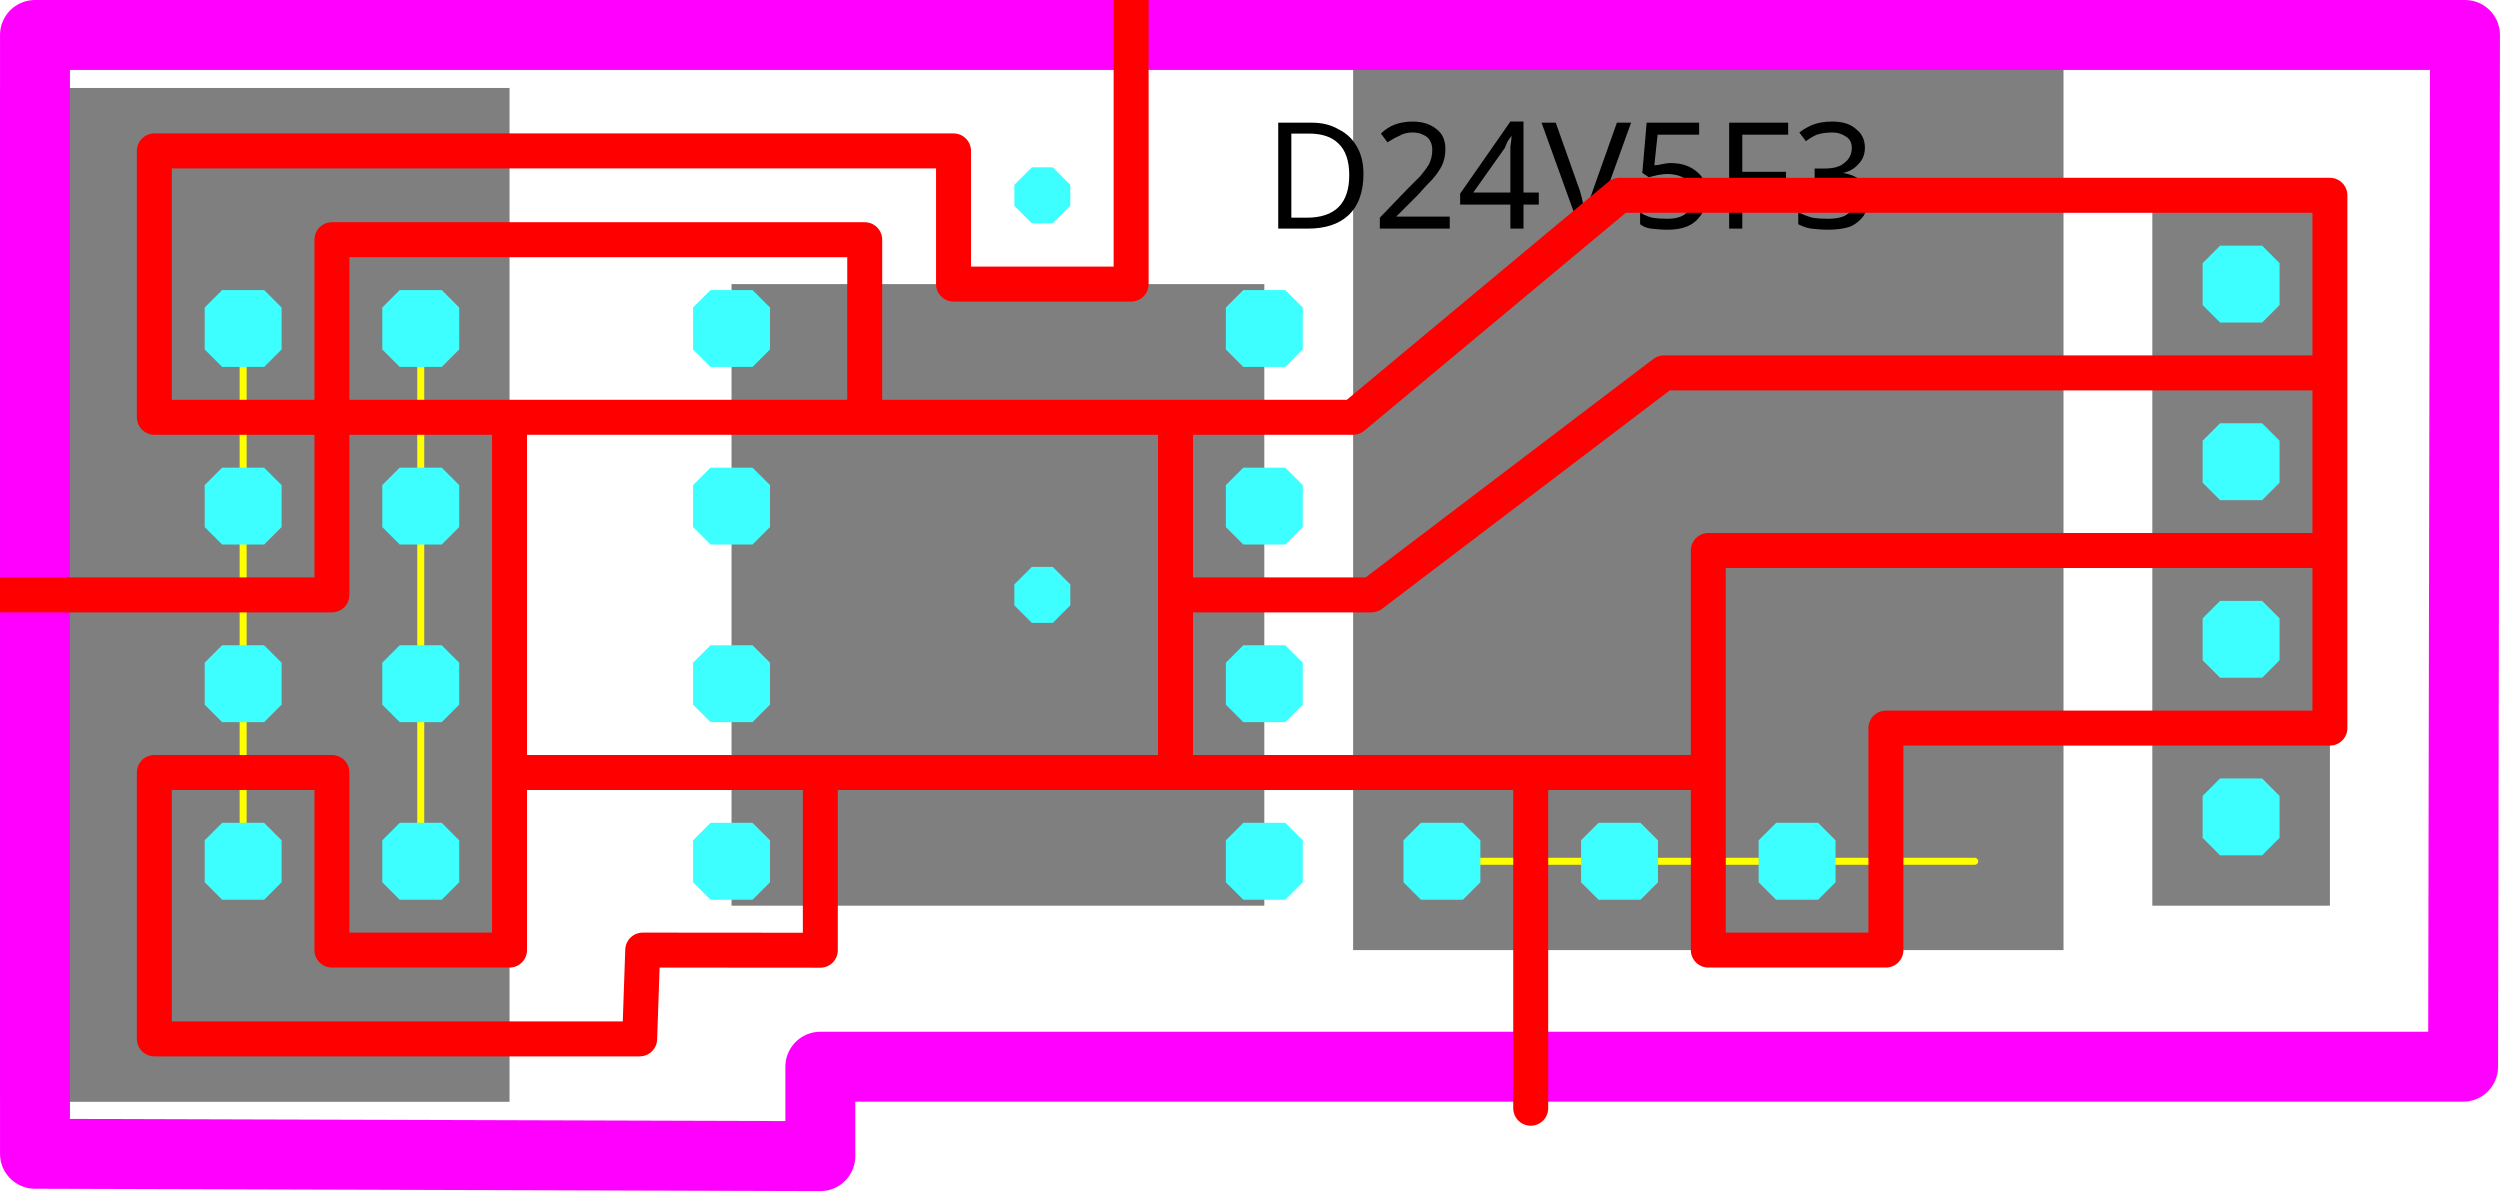
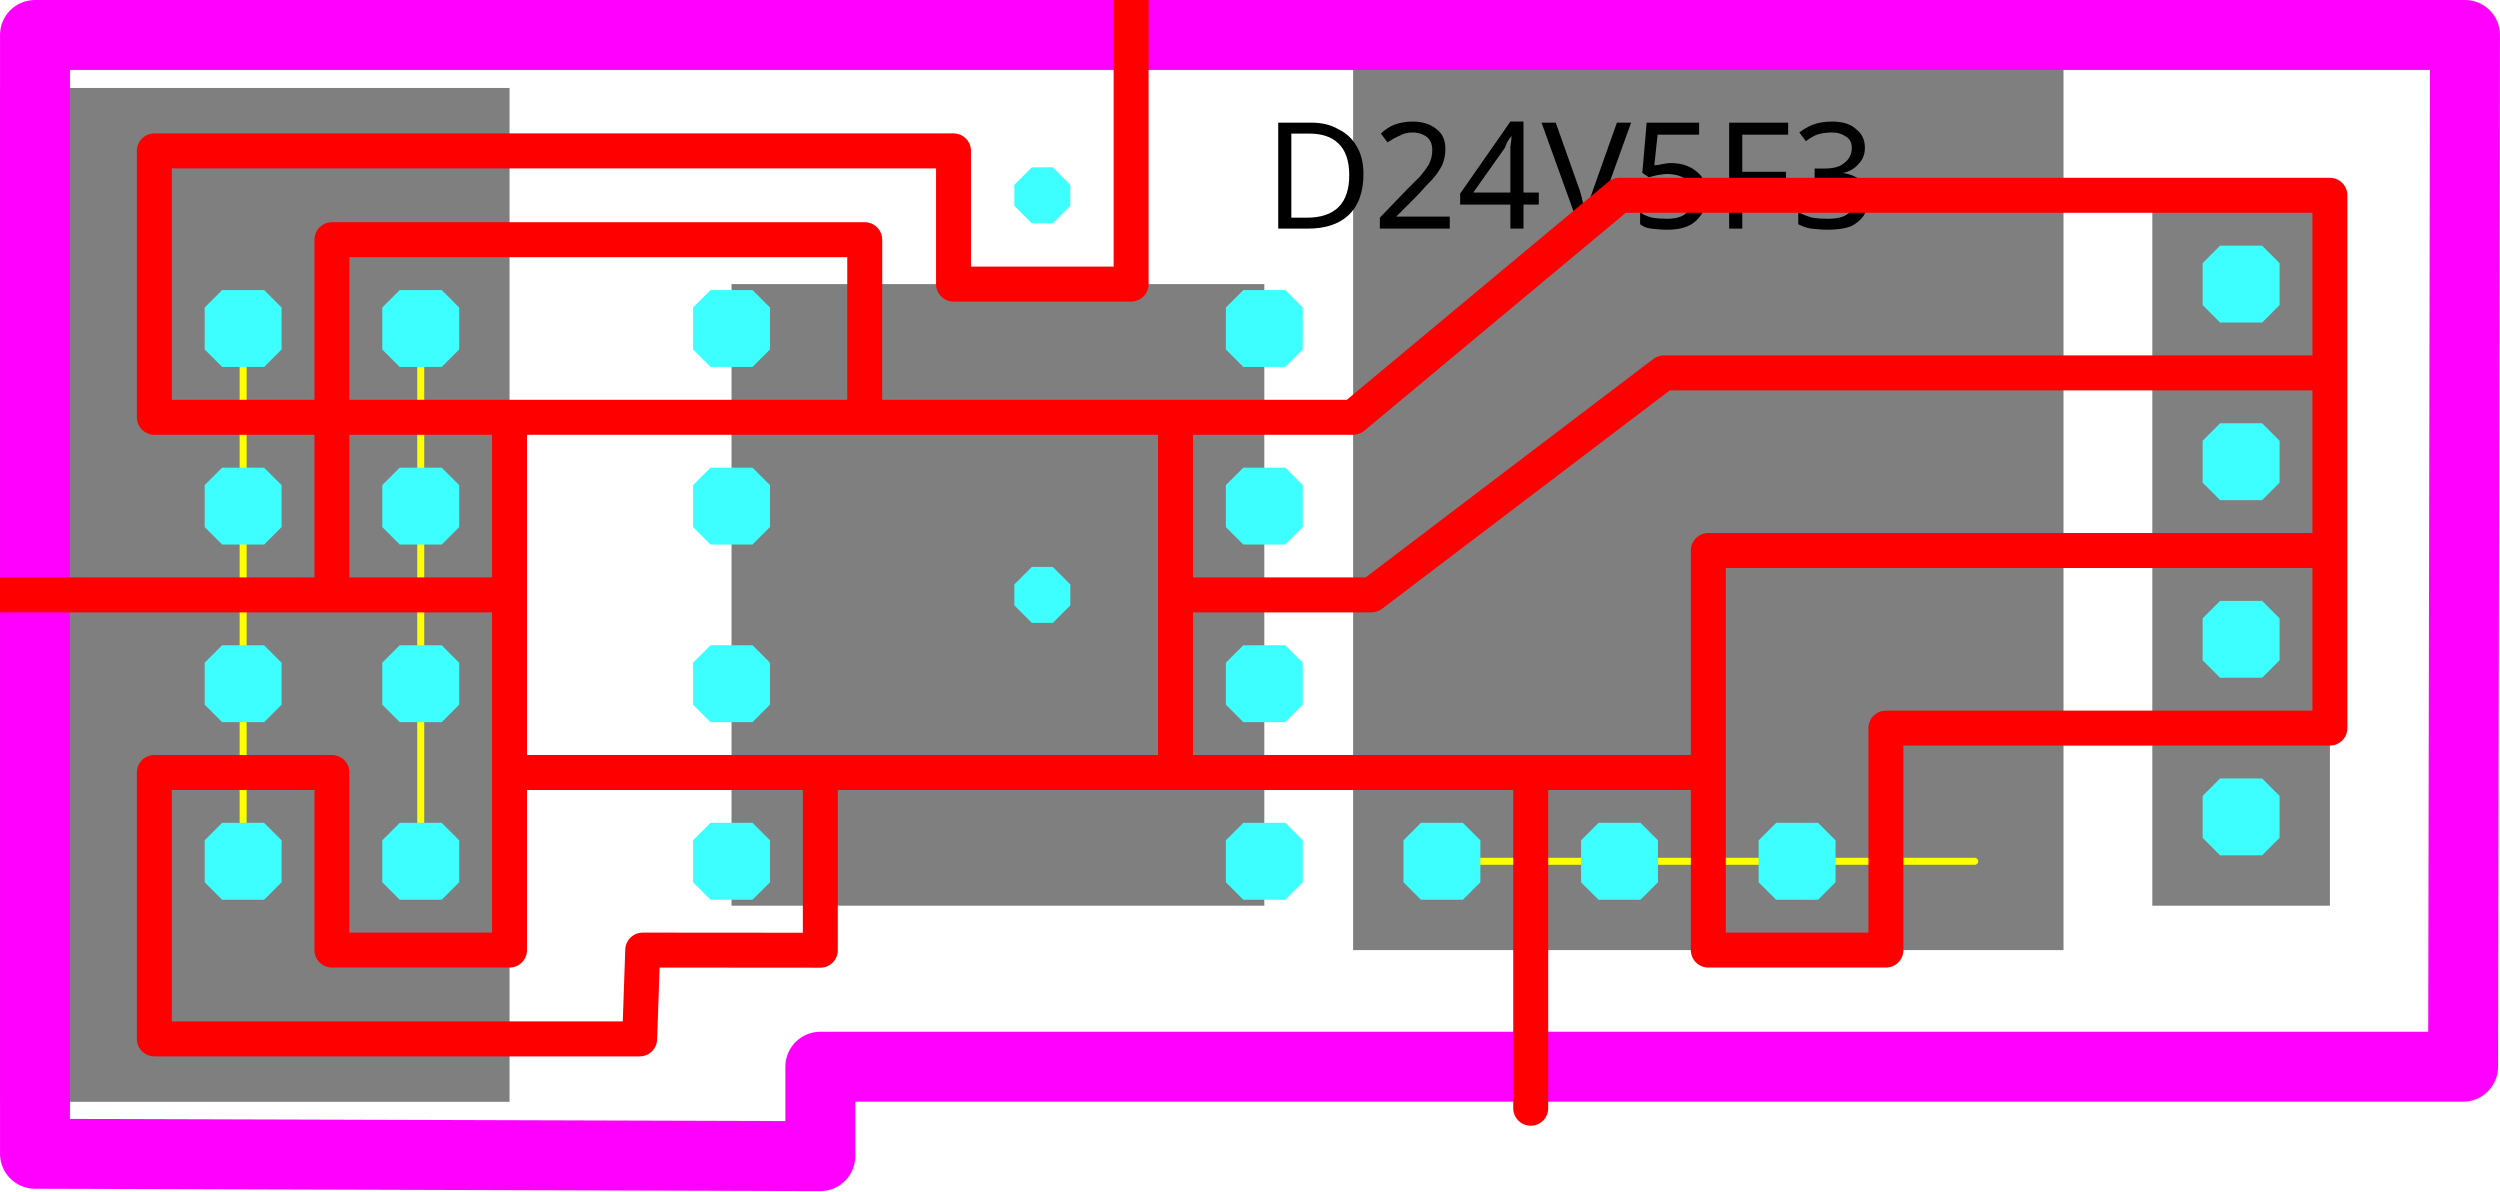
<svg xmlns="http://www.w3.org/2000/svg" width="35.755mm" height="17.034mm" viewBox="0 0 35.755 17.034" version="1.1" id="svg926">
  <defs id="defs920" />
  <g id="layer6" style="display:inline" transform="translate(0.9073373,-14.98686)">
    <rect style="opacity:1;fill:#808080;fill-opacity:1;fill-rule:evenodd;stroke:none;stroke-width:1;stroke-linecap:round;stroke-linejoin:round;stroke-miterlimit:4;stroke-dasharray:none;stroke-dashoffset:0;stroke-opacity:1" id="rect902" width="2.54" height="5.08" x="29.875" y="17.78" />
    <rect style="opacity:1;fill:#808080;fill-opacity:1;fill-rule:evenodd;stroke:none;stroke-width:1;stroke-linecap:round;stroke-linejoin:round;stroke-miterlimit:4;stroke-dasharray:none;stroke-dashoffset:0;stroke-opacity:1" id="rect904" width="2.54" height="5.08" x="29.875" y="22.86" />
    <rect style="opacity:1;fill:#000000;fill-opacity:0.502;fill-rule:evenodd;stroke:none;stroke-width:1;stroke-linecap:round;stroke-linejoin:round;stroke-miterlimit:4;stroke-dasharray:none;stroke-dashoffset:0;stroke-opacity:1" id="rect906" width="7.62" height="8.89" x="9.555" y="19.05" />
    <g style="display:inline" transform="translate(5.745007,-72.84498)" id="layer1">
      <rect y="88.72" x="12.7" height="12.7" width="10.16" id="rect817" style="opacity:1;fill:#000000;fill-opacity:0.502;fill-rule:evenodd;stroke:none;stroke-width:0.1;stroke-linecap:round;stroke-linejoin:round;stroke-miterlimit:4;stroke-dasharray:none;stroke-dashoffset:0;stroke-opacity:1" />
      <path id="path831" d="m 13.97,100.15 h 2.54 2.54 2.54" style="opacity:1;fill:none;fill-opacity:0.502;fill-rule:evenodd;stroke:#ffff00;stroke-width:0.1;stroke-linecap:round;stroke-linejoin:round;stroke-miterlimit:4;stroke-dasharray:none;stroke-dashoffset:0;stroke-opacity:1" />
      <text id="text835" y="91.103" x="17.734" style="font-style:normal;font-variant:normal;font-weight:normal;font-stretch:normal;font-size:2.117px;line-height:125%;font-family:Raleway;-inkscape-font-specification:'Raleway, Normal';font-variant-ligatures:normal;font-variant-caps:normal;font-variant-numeric:normal;font-feature-settings:normal;text-align:center;letter-spacing:0px;word-spacing:0px;writing-mode:lr-tb;text-anchor:middle;fill:#000000;fill-opacity:1;stroke:none;stroke-width:0.265px;stroke-linecap:butt;stroke-linejoin:miter;stroke-opacity:1" xml:space="preserve">
        <tspan style="font-style:normal;font-variant:normal;font-weight:normal;font-stretch:normal;font-size:2.117px;font-family:Raleway;-inkscape-font-specification:'Raleway, Normal';font-variant-ligatures:normal;font-variant-caps:normal;font-variant-numeric:normal;font-feature-settings:normal;text-align:center;writing-mode:lr-tb;text-anchor:middle;stroke-width:0.265px" y="91.103" x="17.734" id="tspan833">D24V5F3</tspan>
      </text>
    </g>
    <g transform="translate(-13.20999,34.505)" style="display:inline;opacity:1" id="layer6-2">
      <g id="g832">
        <rect y="-5.16" x="-18.26" height="24.75" width="14.5" id="rect934" style="opacity:1;fill:#000000;fill-opacity:0.502;fill-rule:evenodd;stroke:none;stroke-width:1;stroke-linecap:round;stroke-linejoin:round;stroke-miterlimit:4;stroke-dasharray:none;stroke-dashoffset:0;stroke-opacity:1" transform="matrix(0,1,1,0,0,0)" />
        <text xml:space="preserve" style="font-style:normal;font-variant:normal;font-weight:normal;font-stretch:normal;font-size:4.233px;line-height:125%;font-family:Raleway;-inkscape-font-specification:'Raleway, Normal';font-variant-ligatures:normal;font-variant-caps:normal;font-variant-numeric:normal;font-feature-settings:normal;text-align:center;letter-spacing:0px;word-spacing:0px;writing-mode:lr-tb;text-anchor:middle;fill:#000000;fill-opacity:1;stroke:none;stroke-width:0.265px;stroke-linecap:butt;stroke-linejoin:miter;stroke-opacity:1" x="10.863" y="-1.306" id="text892" transform="rotate(-90)">
          <tspan id="tspan890" x="10.863" y="-1.306" style="font-style:normal;font-variant:normal;font-weight:normal;font-stretch:normal;font-size:4.233px;font-family:Raleway;-inkscape-font-specification:'Raleway, Normal';font-variant-ligatures:normal;font-variant-caps:normal;font-variant-numeric:normal;font-feature-settings:normal;text-align:center;writing-mode:lr-tb;text-anchor:middle;stroke-width:0.265px">ESP-01</tspan>
        </text>
        <path style="opacity:1;fill:none;fill-opacity:0.502;fill-rule:evenodd;stroke:#ffff00;stroke-width:0.1;stroke-linecap:round;stroke-linejoin:round;stroke-miterlimit:4;stroke-dasharray:none;stroke-dashoffset:0;stroke-opacity:1" d="m 18.32,-14.82 v 2.54 2.54 2.54" id="path822" />
        <path id="path824" d="m 15.78,-14.82 v 2.54 2.54 2.54" style="opacity:1;fill:none;fill-opacity:0.502;fill-rule:evenodd;stroke:#ffff00;stroke-width:0.1;stroke-linecap:round;stroke-linejoin:round;stroke-miterlimit:4;stroke-dasharray:none;stroke-dashoffset:0;stroke-opacity:1" />
        <rect transform="matrix(0,1,1,0,0,0)" style="opacity:1;fill:#000000;fill-opacity:0.502;fill-rule:evenodd;stroke:none;stroke-width:1;stroke-linecap:round;stroke-linejoin:round;stroke-miterlimit:4;stroke-dasharray:none;stroke-dashoffset:0;stroke-opacity:1" id="rect822" width="14.5" height="6" x="-18.26" y="-5.16" />
      </g>
    </g>
  </g>
  <g id="layer3" style="display:inline" transform="translate(0.9073373,-14.98686)">
    <path style="opacity:1;fill:none;fill-opacity:1;fill-rule:evenodd;stroke:#ff00ff;stroke-width:1;stroke-linecap:round;stroke-linejoin:round;stroke-miterlimit:4;stroke-dasharray:none;stroke-dashoffset:0;stroke-opacity:1" d="M -0.407,15.487 H 34.347 l -0.027,14.756 H 10.825 v 1.279 l -11.232,-0.034 z" id="rect962" />
  </g>
  <g id="layer7" style="display:inline" transform="translate(0.9073373,-14.98686)">
-     <path id="path875" style="opacity:1;fill:none;fill-opacity:0.502;fill-rule:evenodd;stroke:#ff0000;stroke-width:0.5;stroke-linecap:round;stroke-linejoin:round;stroke-miterlimit:4;stroke-dasharray:none;stroke-dashoffset:0;stroke-opacity:1" d="m 20.985,26.035 v 4.802 m -9.525,-9.882 h 4.445 m -5.08,5.08 h 5.08 m -9.525,2e-6 V 20.955 H 3.84 l 1e-7,-2.54 7.62,-2e-6 v 2.54 l -5.08,2e-6 m -2.54,5.08 h -2.54 l 1e-7,3.81 h 6.941 l 0.044,-1.27 2.54,0.002 v -2.542 l -4.445,2e-6 v 2.54 H 3.84 Z m -4.749,-2.54 4.749,2e-6 1e-7,-2.54 H 1.3 l -7e-7,-3.81 11.43,-3e-6 2e-6,1.905 h 2.54 v -4.167 m 0.635,6.072 h 2.54 l 3.81,-3.175 10.16,-1e-6 v 2.54 l -9.525,10e-7 -4.182,3.175 -2.803,-1e-6 -10e-7,-2.54 m 0,2.54 v 2.54 l 7.62,-1e-6 -2e-6,-3.175 8.89,-1e-6 v -2.54 m 3e-6,2.54 2e-6,2.54 h -6.35 v 3.175 l -2.54,0 v -2.54" />
+     <path id="path866" style="opacity:1;fill:none;fill-opacity:0.502;fill-rule:evenodd;stroke:#ff0000;stroke-width:0.5;stroke-linecap:round;stroke-linejoin:round;stroke-miterlimit:4;stroke-dasharray:none;stroke-dashoffset:0;stroke-opacity:1" d="m 3.84,23.495 h 2.54 m 14.605,2.54 v 4.802 m -9.525,-9.882 h 4.445 m -5.08,5.08 h 5.08 m -9.525,2e-6 V 20.955 H 3.84 l 1e-7,-2.54 7.62,-2e-6 v 2.54 l -5.08,2e-6 m -2.54,5.08 h -2.54 l 1e-7,3.81 h 6.941 l 0.044,-1.27 2.54,0.002 v -2.542 l -4.445,2e-6 v 2.54 H 3.84 Z m -4.749,-2.54 4.749,2e-6 1e-7,-2.54 H 1.3 l -7e-7,-3.81 11.43,-3e-6 2e-6,1.905 h 2.54 v -4.167 m 0.635,6.072 h 2.54 l 3.81,-3.175 10.16,-1e-6 v 2.54 l -9.525,10e-7 -4.182,3.175 -2.803,-1e-6 -10e-7,-2.54 m 0,2.54 v 2.54 l 7.62,-1e-6 -2e-6,-3.175 8.89,-1e-6 v -2.54 m 3e-6,2.54 2e-6,2.54 h -6.35 v 3.175 h -2.54 v -2.54" />
  </g>
  <g id="layer4" style="display:inline" transform="translate(0.9073373,-14.98686)">
    <g id="g940" transform="matrix(1,0,0,-1,3.405002,44.69501)" />
    <g id="g955" transform="matrix(1,0,0,-1,-17.78,34.80501)">
      <path style="opacity:1;fill:none;fill-opacity:0.434;fill-rule:evenodd;stroke:#3effff;stroke-width:0.5;stroke-linecap:round;stroke-linejoin:bevel;stroke-miterlimit:4;stroke-dasharray:none;stroke-dashoffset:0;stroke-opacity:1" d="m 20.35,7.5 v 0.3 h 0.3 v -0.6 h -0.6 v 0.6 h 0.3" id="path936" />
      <path id="path911" d="m 22.89,7.5 v 0.3 h 0.3 v -0.6 h -0.6 v 0.6 h 0.3" style="opacity:1;fill:none;fill-opacity:0.434;fill-rule:evenodd;stroke:#3effff;stroke-width:0.5;stroke-linecap:round;stroke-linejoin:bevel;stroke-miterlimit:4;stroke-dasharray:none;stroke-dashoffset:0;stroke-opacity:1" />
      <path id="path913" d="m 20.35,10.04 v 0.3 h 0.3 V 9.74 h -0.6 v 0.6 h 0.3" style="opacity:1;fill:none;fill-opacity:0.434;fill-rule:evenodd;stroke:#3effff;stroke-width:0.5;stroke-linecap:round;stroke-linejoin:bevel;stroke-miterlimit:4;stroke-dasharray:none;stroke-dashoffset:0;stroke-opacity:1" />
      <path style="opacity:1;fill:none;fill-opacity:0.434;fill-rule:evenodd;stroke:#3effff;stroke-width:0.5;stroke-linecap:round;stroke-linejoin:bevel;stroke-miterlimit:4;stroke-dasharray:none;stroke-dashoffset:0;stroke-opacity:1" d="m 22.89,10.04 v 0.3 h 0.3 V 9.74 h -0.6 v 0.6 h 0.3" id="path915" />
      <path id="path917" d="m 20.35,12.58 v 0.3 h 0.3 v -0.6 h -0.6 v 0.6 h 0.3" style="opacity:1;fill:none;fill-opacity:0.434;fill-rule:evenodd;stroke:#3effff;stroke-width:0.5;stroke-linecap:round;stroke-linejoin:bevel;stroke-miterlimit:4;stroke-dasharray:none;stroke-dashoffset:0;stroke-opacity:1" />
      <path style="opacity:1;fill:none;fill-opacity:0.434;fill-rule:evenodd;stroke:#3effff;stroke-width:0.5;stroke-linecap:round;stroke-linejoin:bevel;stroke-miterlimit:4;stroke-dasharray:none;stroke-dashoffset:0;stroke-opacity:1" d="m 22.89,12.58 v 0.3 h 0.3 v -0.6 h -0.6 v 0.6 h 0.3" id="path919" />
      <path style="opacity:1;fill:none;fill-opacity:0.434;fill-rule:evenodd;stroke:#3effff;stroke-width:0.5;stroke-linecap:round;stroke-linejoin:bevel;stroke-miterlimit:4;stroke-dasharray:none;stroke-dashoffset:0;stroke-opacity:1" d="m 20.35,15.12 v 0.3 h 0.3 v -0.6 h -0.6 v 0.6 h 0.3" id="path921" />
      <path id="path923" d="m 22.89,15.12 v 0.3 h 0.3 v -0.6 h -0.6 v 0.6 h 0.3" style="opacity:1;fill:none;fill-opacity:0.434;fill-rule:evenodd;stroke:#3effff;stroke-width:0.5;stroke-linecap:round;stroke-linejoin:bevel;stroke-miterlimit:4;stroke-dasharray:none;stroke-dashoffset:0;stroke-opacity:1" />
    </g>
    <g transform="matrix(0,1,1,0,7.014998,-12.09499)" id="g996">
      <path style="opacity:1;fill:none;fill-opacity:0.434;fill-rule:evenodd;stroke:#3effff;stroke-width:0.5;stroke-linecap:round;stroke-linejoin:bevel;stroke-miterlimit:4;stroke-dasharray:none;stroke-dashoffset:0;stroke-opacity:1" d="m 39.4,12.7 v 0.3 h 0.3 v -0.6 h -0.6 v 0.6 h 0.3" id="path990" />
      <path id="path992" d="m 39.4,15.24 v 0.3 h 0.3 v -0.6 h -0.6 v 0.6 h 0.3" style="opacity:1;fill:none;fill-opacity:0.434;fill-rule:evenodd;stroke:#3effff;stroke-width:0.5;stroke-linecap:round;stroke-linejoin:bevel;stroke-miterlimit:4;stroke-dasharray:none;stroke-dashoffset:0;stroke-opacity:1" />
      <path id="path994" d="m 39.4,17.78 v 0.3 h 0.3 v -0.6 h -0.6 v 0.6 h 0.3" style="opacity:1;fill:none;fill-opacity:0.434;fill-rule:evenodd;stroke:#3effff;stroke-width:0.5;stroke-linecap:round;stroke-linejoin:bevel;stroke-miterlimit:4;stroke-dasharray:none;stroke-dashoffset:0;stroke-opacity:1" />
    </g>
    <g transform="rotate(180,35.2725,17.78001)" id="g1019">
      <path style="opacity:1;fill:none;fill-opacity:0.434;fill-rule:evenodd;stroke:#3effff;stroke-width:0.5;stroke-linecap:round;stroke-linejoin:bevel;stroke-miterlimit:4;stroke-dasharray:none;stroke-dashoffset:0;stroke-opacity:1" d="m 39.4,13.97 v 0.3 h 0.3 v -0.6 h -0.6 v 0.6 h 0.3" id="path1015" />
      <path id="path1017" d="m 39.4,16.51 v 0.3 h 0.3 v -0.6 h -0.6 v 0.6 h 0.3" style="opacity:1;fill:none;fill-opacity:0.434;fill-rule:evenodd;stroke:#3effff;stroke-width:0.5;stroke-linecap:round;stroke-linejoin:bevel;stroke-miterlimit:4;stroke-dasharray:none;stroke-dashoffset:0;stroke-opacity:1" />
    </g>
    <g id="g1031" transform="rotate(180,35.2725,20.32001)">
      <path id="path1027" d="m 39.4,13.97 v 0.3 h 0.3 v -0.6 h -0.6 v 0.6 h 0.3" style="opacity:1;fill:none;fill-opacity:0.434;fill-rule:evenodd;stroke:#3effff;stroke-width:0.5;stroke-linecap:round;stroke-linejoin:bevel;stroke-miterlimit:4;stroke-dasharray:none;stroke-dashoffset:0;stroke-opacity:1" />
      <path style="opacity:1;fill:none;fill-opacity:0.434;fill-rule:evenodd;stroke:#3effff;stroke-width:0.5;stroke-linecap:round;stroke-linejoin:bevel;stroke-miterlimit:4;stroke-dasharray:none;stroke-dashoffset:0;stroke-opacity:1" d="m 39.4,16.51 v 0.3 h 0.3 v -0.6 h -0.6 v 0.6 h 0.3" id="path1029" />
    </g>
    <g id="g879" transform="rotate(-180,25.7475,18.09751)">
      <path style="opacity:1;fill:none;fill-opacity:0.434;fill-rule:evenodd;stroke:#3effff;stroke-width:0.5;stroke-linecap:round;stroke-linejoin:bevel;stroke-miterlimit:4;stroke-dasharray:none;stroke-dashoffset:0;stroke-opacity:1" d="m 41.94,8.89 v -0.3 h 0.3 v 0.6 h -0.6 v -0.6 h 0.3" id="path945" />
      <path id="path957" d="m 34.32,16.51 v -0.3 h 0.3 v 0.6 h -0.6 v -0.6 h 0.3" style="opacity:1;fill:none;fill-opacity:0.434;fill-rule:evenodd;stroke:#3effff;stroke-width:0.5;stroke-linecap:round;stroke-linejoin:bevel;stroke-miterlimit:4;stroke-dasharray:none;stroke-dashoffset:0;stroke-opacity:1" />
      <path id="path961" d="m 34.32,11.43 v -0.3 h 0.3 v 0.6 h -0.6 v -0.6 h 0.3" style="opacity:1;fill:none;fill-opacity:0.434;fill-rule:evenodd;stroke:#3effff;stroke-width:0.5;stroke-linecap:round;stroke-linejoin:bevel;stroke-miterlimit:4;stroke-dasharray:none;stroke-dashoffset:0;stroke-opacity:1" />
      <path style="opacity:1;fill:none;fill-opacity:0.434;fill-rule:evenodd;stroke:#3effff;stroke-width:0.5;stroke-linecap:round;stroke-linejoin:bevel;stroke-miterlimit:4;stroke-dasharray:none;stroke-dashoffset:0;stroke-opacity:1" d="m 34.32,8.89 v -0.3 h 0.3 v 0.6 h -0.6 v -0.6 h 0.3" id="path963" />
      <path style="opacity:1;fill:none;fill-opacity:0.434;fill-rule:evenodd;stroke:#3effff;stroke-width:0.5;stroke-linecap:round;stroke-linejoin:bevel;stroke-miterlimit:4;stroke-dasharray:none;stroke-dashoffset:0;stroke-opacity:1" d="m 41.94,16.51 v -0.3 h 0.3 v 0.6 h -0.6 v -0.6 h 0.3" id="path865" />
      <path id="path867" d="m 41.94,13.97 v -0.3 h 0.3 v 0.6 h -0.6 v -0.6 h 0.3" style="opacity:1;fill:none;fill-opacity:0.434;fill-rule:evenodd;stroke:#3effff;stroke-width:0.5;stroke-linecap:round;stroke-linejoin:bevel;stroke-miterlimit:4;stroke-dasharray:none;stroke-dashoffset:0;stroke-opacity:1" />
      <path style="opacity:1;fill:none;fill-opacity:0.434;fill-rule:evenodd;stroke:#3effff;stroke-width:0.5;stroke-linecap:round;stroke-linejoin:bevel;stroke-miterlimit:4;stroke-dasharray:none;stroke-dashoffset:0;stroke-opacity:1" d="m 41.94,11.43 v -0.3 h 0.3 v 0.6 h -0.6 v -0.6 h 0.3" id="path869" />
      <path style="opacity:1;fill:none;fill-opacity:0.434;fill-rule:evenodd;stroke:#3effff;stroke-width:0.5;stroke-linecap:round;stroke-linejoin:bevel;stroke-miterlimit:4;stroke-dasharray:none;stroke-dashoffset:0;stroke-opacity:1" d="m 34.32,13.97 v -0.3 h 0.3 v 0.6 h -0.6 v -0.6 h 0.3" id="path862" />
    </g>
    <g id="g930" transform="rotate(180,39.5675,16.9775)">
      <path id="path926" d="m 65.135,10.46 v 0.15 h 0.15 v -0.3 h -0.3 v 0.3 h 0.15" style="opacity:1;fill:none;fill-opacity:0.434;fill-rule:evenodd;stroke:#3effff;stroke-width:0.5;stroke-linecap:round;stroke-linejoin:bevel;stroke-miterlimit:4;stroke-dasharray:none;stroke-dashoffset:0;stroke-opacity:1" />
      <path style="opacity:1;fill:none;fill-opacity:0.434;fill-rule:evenodd;stroke:#3effff;stroke-width:0.5;stroke-linecap:round;stroke-linejoin:bevel;stroke-miterlimit:4;stroke-dasharray:none;stroke-dashoffset:0;stroke-opacity:1" d="m 65.135,16.175 v 0.15 h 0.15 v -0.3 h -0.3 v 0.3 h 0.15" id="path928" />
    </g>
  </g>
</svg>
